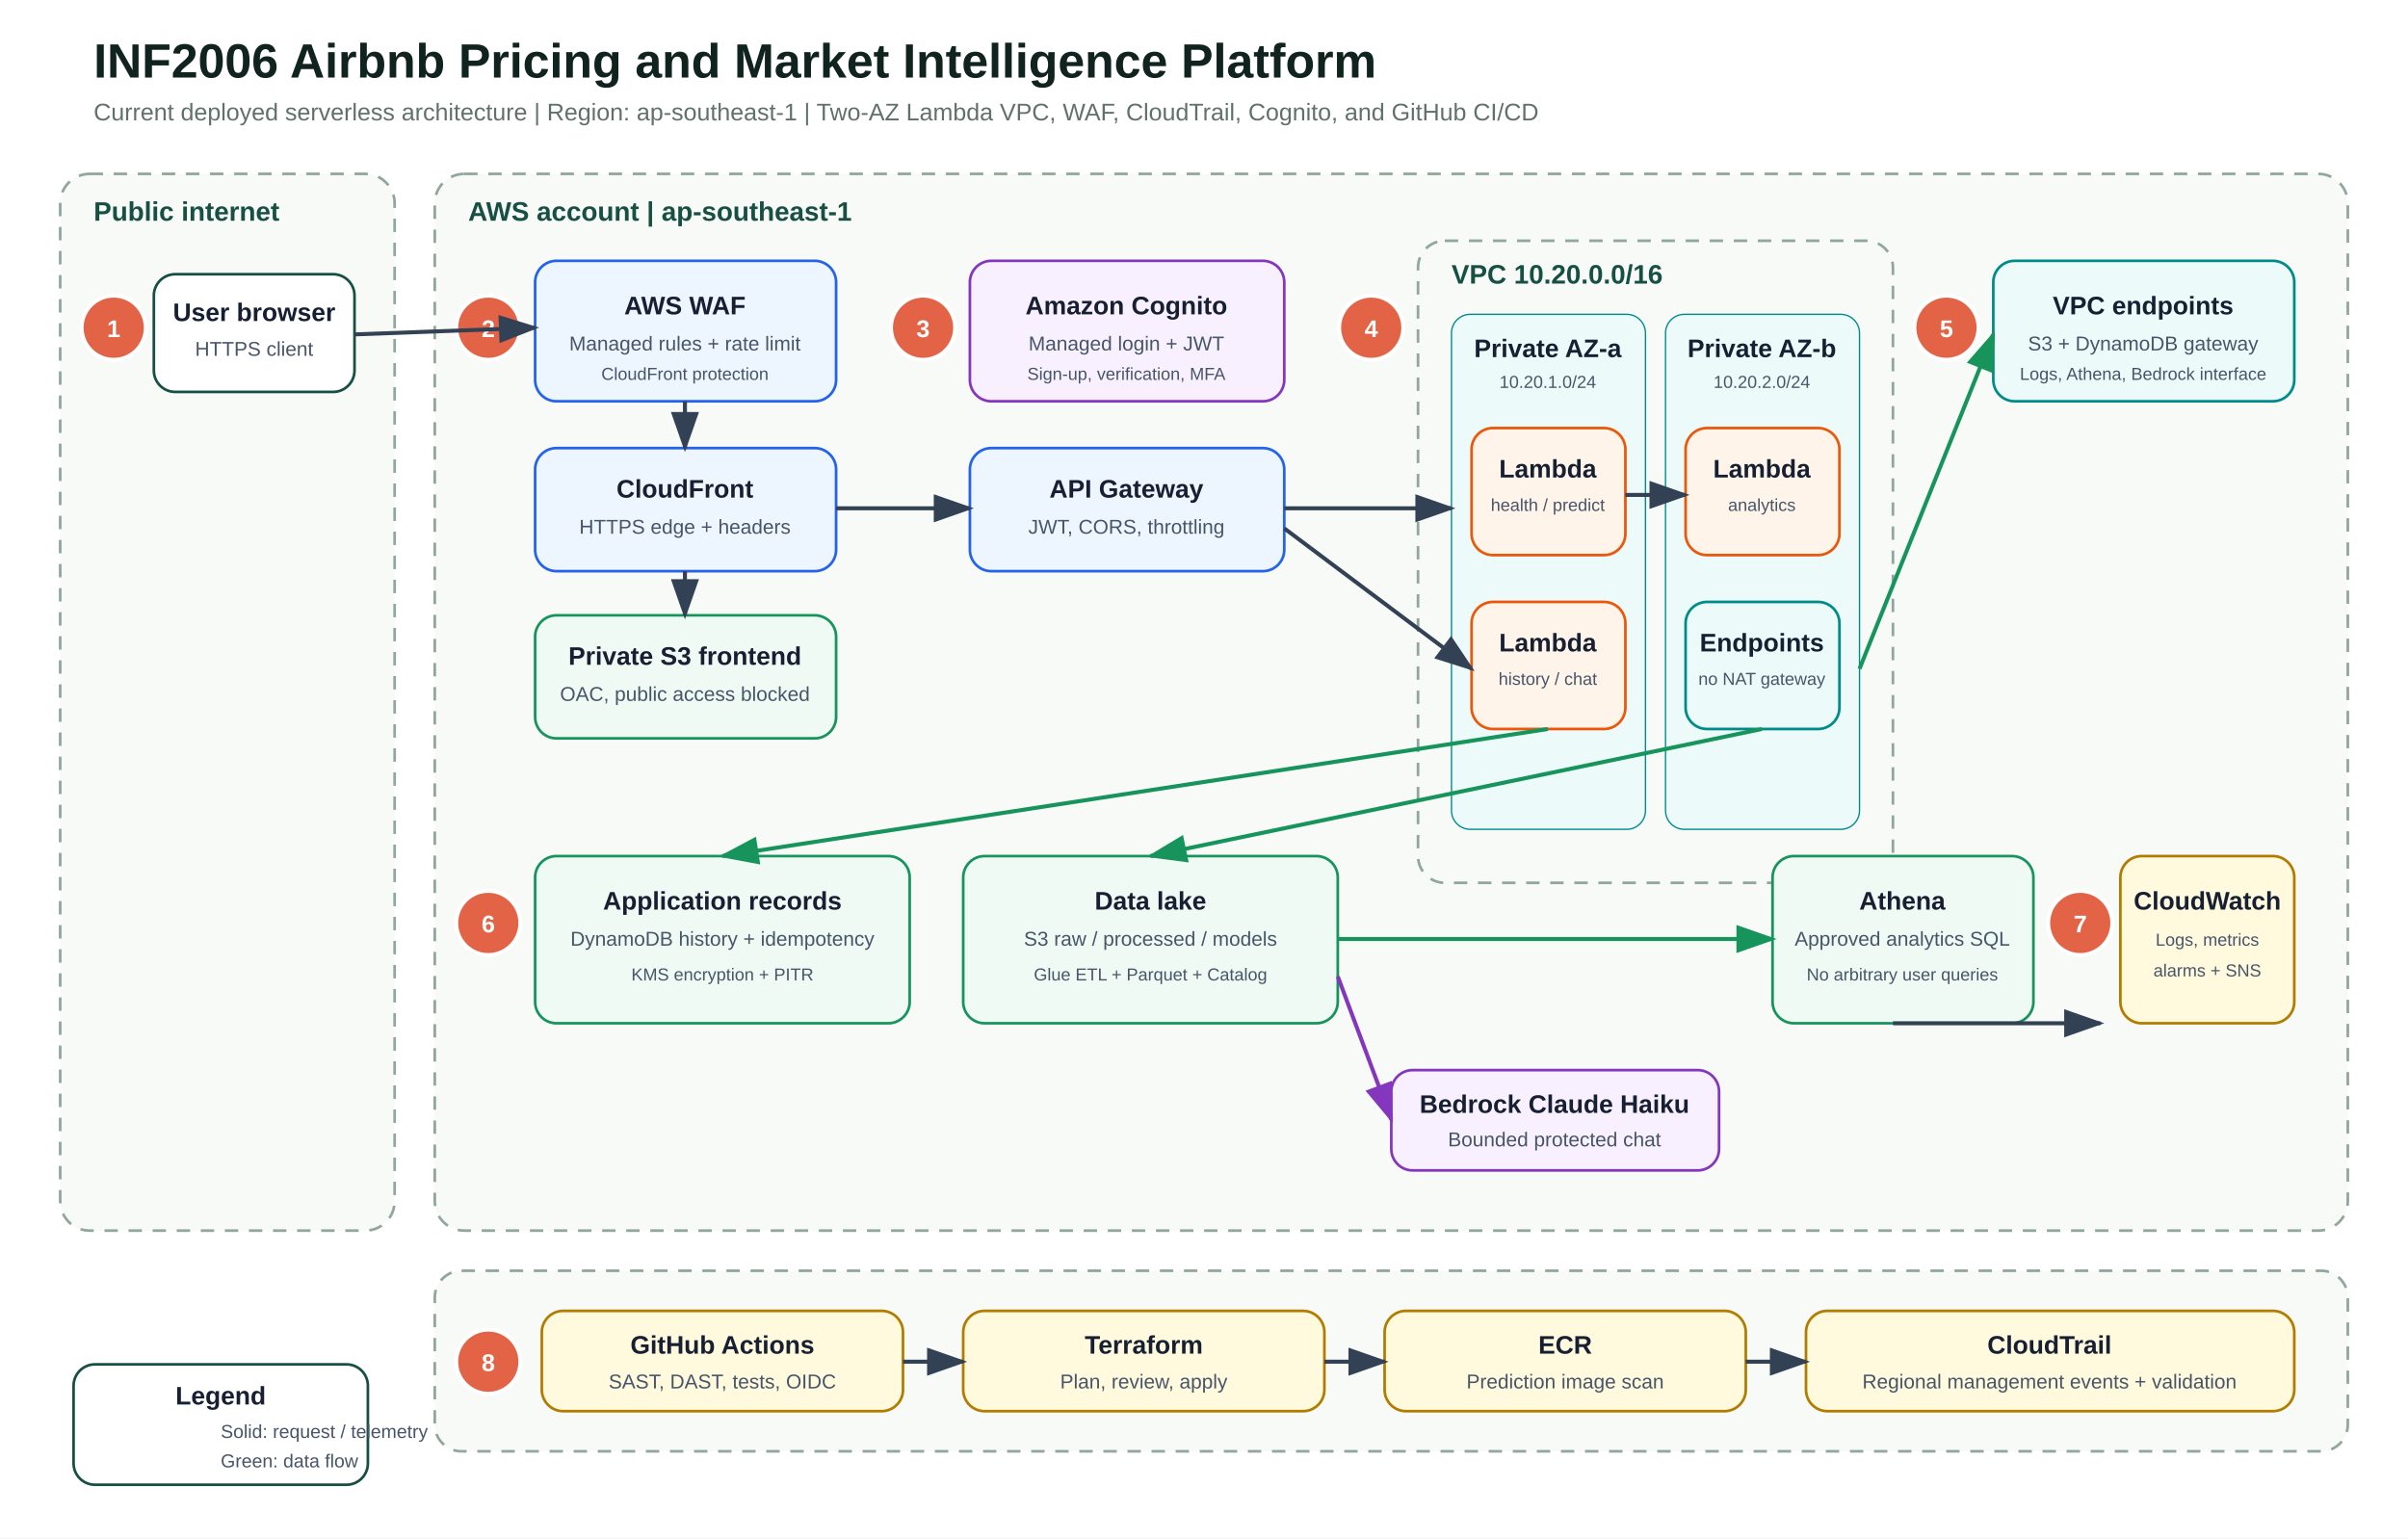
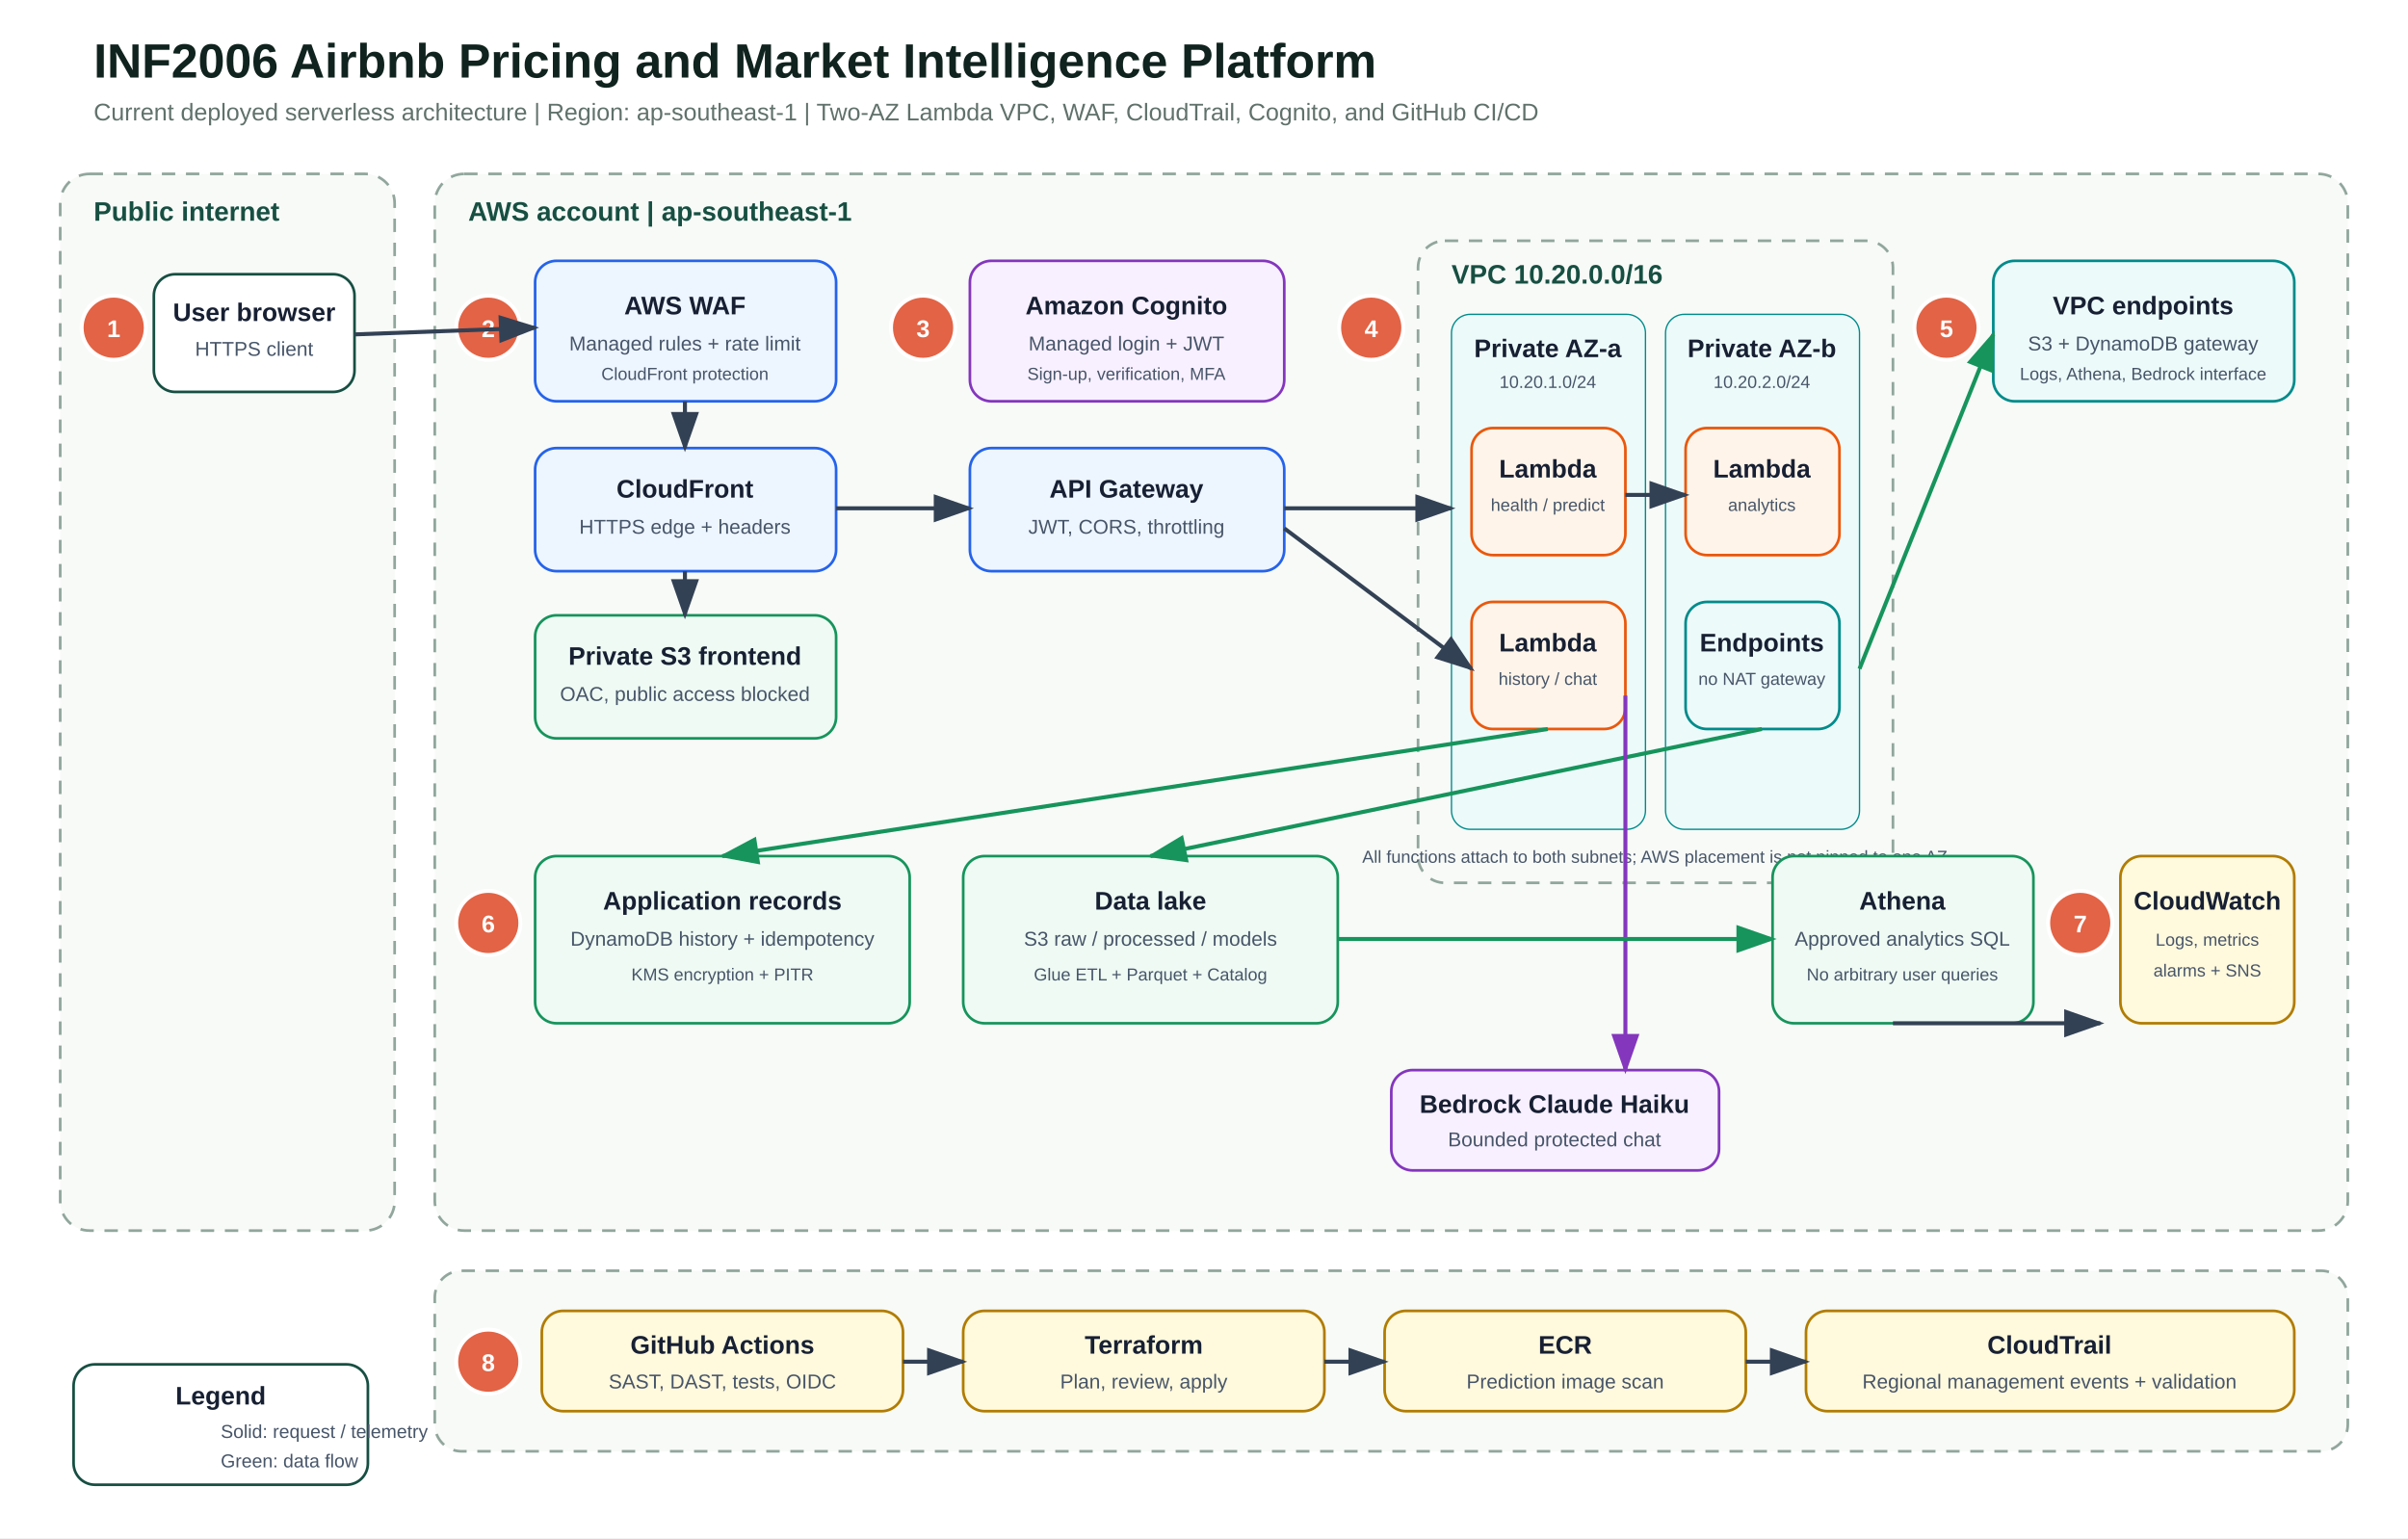
<svg xmlns="http://www.w3.org/2000/svg" width="1800" height="1150" viewBox="0 0 1800 1150">
  <defs>
    <style>
      .title { font: 700 36px Arial, sans-serif; fill: #10231e; }
      .subtitle { font: 18px Arial, sans-serif; fill: #60716b; }
      .step { font: 700 18px Arial, sans-serif; fill: #ffffff; text-anchor: middle; }
      .boundary { fill: #f7faf7; stroke: #91a69d; stroke-width: 2; stroke-dasharray: 10 8; }
      .boundary-label { font: 700 20px Arial, sans-serif; fill: #174f42; }
      .box { fill: #ffffff; stroke: #174f42; stroke-width: 2; rx: 16; }
      .edge { fill: #edf5ff; stroke: #2563eb; }
      .compute { fill: #fff4e9; stroke: #ea580c; }
      .data { fill: #eefaf3; stroke: #16945c; }
      .identity { fill: #f8f0ff; stroke: #8436bd; }
      .ops { fill: #fff9dd; stroke: #b17c00; }
      .network { fill: #edfafa; stroke: #008b8b; }
      .label { font: 700 19px Arial, sans-serif; fill: #172033; text-anchor: middle; }
      .small { font: 15px Arial, sans-serif; fill: #475569; text-anchor: middle; }
      .tiny { font: 13px Arial, sans-serif; fill: #475569; text-anchor: middle; }
      .arrow { stroke: #334155; stroke-width: 3; fill: none; marker-end: url(#arrowhead); }
      .green-arrow { stroke: #16945c; stroke-width: 3; fill: none; marker-end: url(#greenhead); }
      .purple-arrow { stroke: #8436bd; stroke-width: 3; fill: none; marker-end: url(#purplehead); }
      .step-circle { fill: #e26345; stroke: #ffffff; stroke-width: 3; }
      .legend { font: 14px Arial, sans-serif; fill: #475569; }
    </style>
    <marker id="arrowhead" markerWidth="10" markerHeight="7" refX="9" refY="3.5" orient="auto">
      <polygon points="0 0, 10 3.5, 0 7" fill="#334155" />
    </marker>
    <marker id="greenhead" markerWidth="10" markerHeight="7" refX="9" refY="3.5" orient="auto">
      <polygon points="0 0, 10 3.5, 0 7" fill="#16945c" />
    </marker>
    <marker id="purplehead" markerWidth="10" markerHeight="7" refX="9" refY="3.5" orient="auto">
      <polygon points="0 0, 10 3.5, 0 7" fill="#8436bd" />
    </marker>
  </defs>
  <rect width="1800" height="1150" fill="#ffffff" />
  <text x="70" y="58" class="title">INF2006 Airbnb Pricing and Market Intelligence Platform</text>
  <text x="70" y="90" class="subtitle">Current deployed serverless architecture | Region: ap-southeast-1 | Two-AZ Lambda VPC, WAF, CloudTrail, Cognito, and GitHub CI/CD</text>
  <rect x="45" y="130" width="250" height="790" class="boundary" rx="22" />
  <text x="70" y="165" class="boundary-label">Public internet</text>
  <rect x="325" y="130" width="1430" height="790" class="boundary" rx="22" />
  <text x="350" y="165" class="boundary-label">AWS account | ap-southeast-1</text>
  <circle cx="85" cy="245" r="24" class="step-circle" />
  <text x="85" y="252" class="step">1</text>
  <rect x="115" y="205" width="150" height="88" class="box" />
  <text x="190" y="240" class="label">User browser</text>
  <text x="190" y="266" class="small">HTTPS client</text>
  <circle cx="365" cy="245" r="24" class="step-circle" />
  <text x="365" y="252" class="step">2</text>
  <rect x="400" y="195" width="225" height="105" class="box edge" />
  <text x="512" y="235" class="label">AWS WAF</text>
  <text x="512" y="262" class="small">Managed rules + rate limit</text>
  <text x="512" y="284" class="tiny">CloudFront protection</text>
  <rect x="400" y="335" width="225" height="92" class="box edge" />
  <text x="512" y="372" class="label">CloudFront</text>
  <text x="512" y="399" class="small">HTTPS edge + headers</text>
  <rect x="400" y="460" width="225" height="92" class="box data" />
  <text x="512" y="497" class="label">Private S3 frontend</text>
  <text x="512" y="524" class="small">OAC, public access blocked</text>
  <circle cx="690" cy="245" r="24" class="step-circle" />
  <text x="690" y="252" class="step">3</text>
  <rect x="725" y="195" width="235" height="105" class="box identity" />
  <text x="842" y="235" class="label">Amazon Cognito</text>
  <text x="842" y="262" class="small">Managed login + JWT</text>
  <text x="842" y="284" class="tiny">Sign-up, verification, MFA</text>
  <rect x="725" y="335" width="235" height="92" class="box edge" />
  <text x="842" y="372" class="label">API Gateway</text>
  <text x="842" y="399" class="small">JWT, CORS, throttling</text>
  <circle cx="1025" cy="245" r="24" class="step-circle" />
  <text x="1025" y="252" class="step">4</text>
  <rect x="1060" y="180" width="355" height="480" class="boundary" rx="20" />
  <text x="1085" y="212" class="boundary-label">VPC 10.20.0.0/16</text>
+   <text x="1237" y="645" class="tiny">All functions attach to both subnets; AWS placement is not pinned to one AZ</text>
  <rect x="1085" y="235" width="145" height="385" class="network" rx="14" />
  <text x="1157" y="267" class="label">Private AZ-a</text>
  <text x="1157" y="290" class="tiny">10.20.1.0/24</text>
  <rect x="1100" y="320" width="115" height="95" class="box compute" />
  <text x="1157" y="357" class="label">Lambda</text>
  <text x="1157" y="382" class="tiny">health / predict</text>
  <rect x="1100" y="450" width="115" height="95" class="box compute" />
  <text x="1157" y="487" class="label">Lambda</text>
  <text x="1157" y="512" class="tiny">history / chat</text>
  <rect x="1245" y="235" width="145" height="385" class="network" rx="14" />
  <text x="1317" y="267" class="label">Private AZ-b</text>
  <text x="1317" y="290" class="tiny">10.20.2.0/24</text>
  <rect x="1260" y="320" width="115" height="95" class="box compute" />
  <text x="1317" y="357" class="label">Lambda</text>
  <text x="1317" y="382" class="tiny">analytics</text>
  <rect x="1260" y="450" width="115" height="95" class="box network" />
  <text x="1317" y="487" class="label">Endpoints</text>
  <text x="1317" y="512" class="tiny">no NAT gateway</text>
  <circle cx="1455" cy="245" r="24" class="step-circle" />
  <text x="1455" y="252" class="step">5</text>
  <rect x="1490" y="195" width="225" height="105" class="box network" />
  <text x="1602" y="235" class="label">VPC endpoints</text>
  <text x="1602" y="262" class="small">S3 + DynamoDB gateway</text>
  <text x="1602" y="284" class="tiny">Logs, Athena, Bedrock interface</text>
  <circle cx="365" cy="690" r="24" class="step-circle" />
  <text x="365" y="697" class="step">6</text>
  <rect x="400" y="640" width="280" height="125" class="box data" />
  <text x="540" y="680" class="label">Application records</text>
  <text x="540" y="707" class="small">DynamoDB history + idempotency</text>
  <text x="540" y="733" class="tiny">KMS encryption + PITR</text>
  <rect x="720" y="640" width="280" height="125" class="box data" />
  <text x="860" y="680" class="label">Data lake</text>
  <text x="860" y="707" class="small">S3 raw / processed / models</text>
  <text x="860" y="733" class="tiny">Glue ETL + Parquet + Catalog</text>
  <rect x="1040" y="800" width="245" height="75" class="box identity" />
  <text x="1162" y="832" class="label">Bedrock Claude Haiku</text>
  <text x="1162" y="857" class="small">Bounded protected chat</text>
  <rect x="1325" y="640" width="195" height="125" class="box data" />
  <text x="1422" y="680" class="label">Athena</text>
  <text x="1422" y="707" class="small">Approved analytics SQL</text>
  <text x="1422" y="733" class="tiny">No arbitrary user queries</text>
  <circle cx="1555" cy="690" r="24" class="step-circle" />
  <text x="1555" y="697" class="step">7</text>
  <rect x="1585" y="640" width="130" height="125" class="box ops" />
  <text x="1650" y="680" class="label">CloudWatch</text>
  <text x="1650" y="707" class="tiny">Logs, metrics</text>
  <text x="1650" y="730" class="tiny">alarms + SNS</text>
  <rect x="325" y="950" width="1430" height="135" class="boundary" rx="20" />
  <circle cx="365" cy="1018" r="24" class="step-circle" />
  <text x="365" y="1025" class="step">8</text>
  <rect x="405" y="980" width="270" height="75" class="box ops" />
  <text x="540" y="1012" class="label">GitHub Actions</text>
  <text x="540" y="1038" class="small">SAST, DAST, tests, OIDC</text>
  <rect x="720" y="980" width="270" height="75" class="box ops" />
  <text x="855" y="1012" class="label">Terraform</text>
  <text x="855" y="1038" class="small">Plan, review, apply</text>
  <rect x="1035" y="980" width="270" height="75" class="box ops" />
  <text x="1170" y="1012" class="label">ECR</text>
  <text x="1170" y="1038" class="small">Prediction image scan</text>
  <rect x="1350" y="980" width="365" height="75" class="box ops" />
  <text x="1532" y="1012" class="label">CloudTrail</text>
  <text x="1532" y="1038" class="small">Regional management events + validation</text>
  <path d="M265 250 L400 245" class="arrow" />
  <path d="M512 300 L512 335" class="arrow" />
  <path d="M512 427 L512 460" class="arrow" />
  <path d="M625 380 L725 380" class="arrow" />
  <path d="M960 380 L1085 380" class="arrow" />
  <path d="M960 395 L1100 500" class="arrow" />
  <path d="M1215 370 L1260 370" class="arrow" />
  <path d="M1390 500 L1490 250" class="green-arrow" />
  <path d="M1157 545 L540 640" class="green-arrow" />
  <path d="M1317 545 L860 640" class="green-arrow" />
-   <path d="M1000 730 L1040 837" class="purple-arrow" />
+   <path d="M1215 520 L1215 800" class="purple-arrow" />
  <path d="M1000 702 L1325 702" class="green-arrow" />
  <path d="M1415 765 L1570 765" class="arrow" />
  <path d="M675 1018 L720 1018" class="arrow" />
  <path d="M990 1018 L1035 1018" class="arrow" />
  <path d="M1305 1018 L1350 1018" class="arrow" />
  <rect x="55" y="1020" width="220" height="90" class="box" />
  <text x="165" y="1050" class="label">Legend</text>
  <text x="165" y="1075" class="legend">Solid: request / telemetry</text>
  <text x="165" y="1097" class="legend">Green: data flow</text>
</svg>
